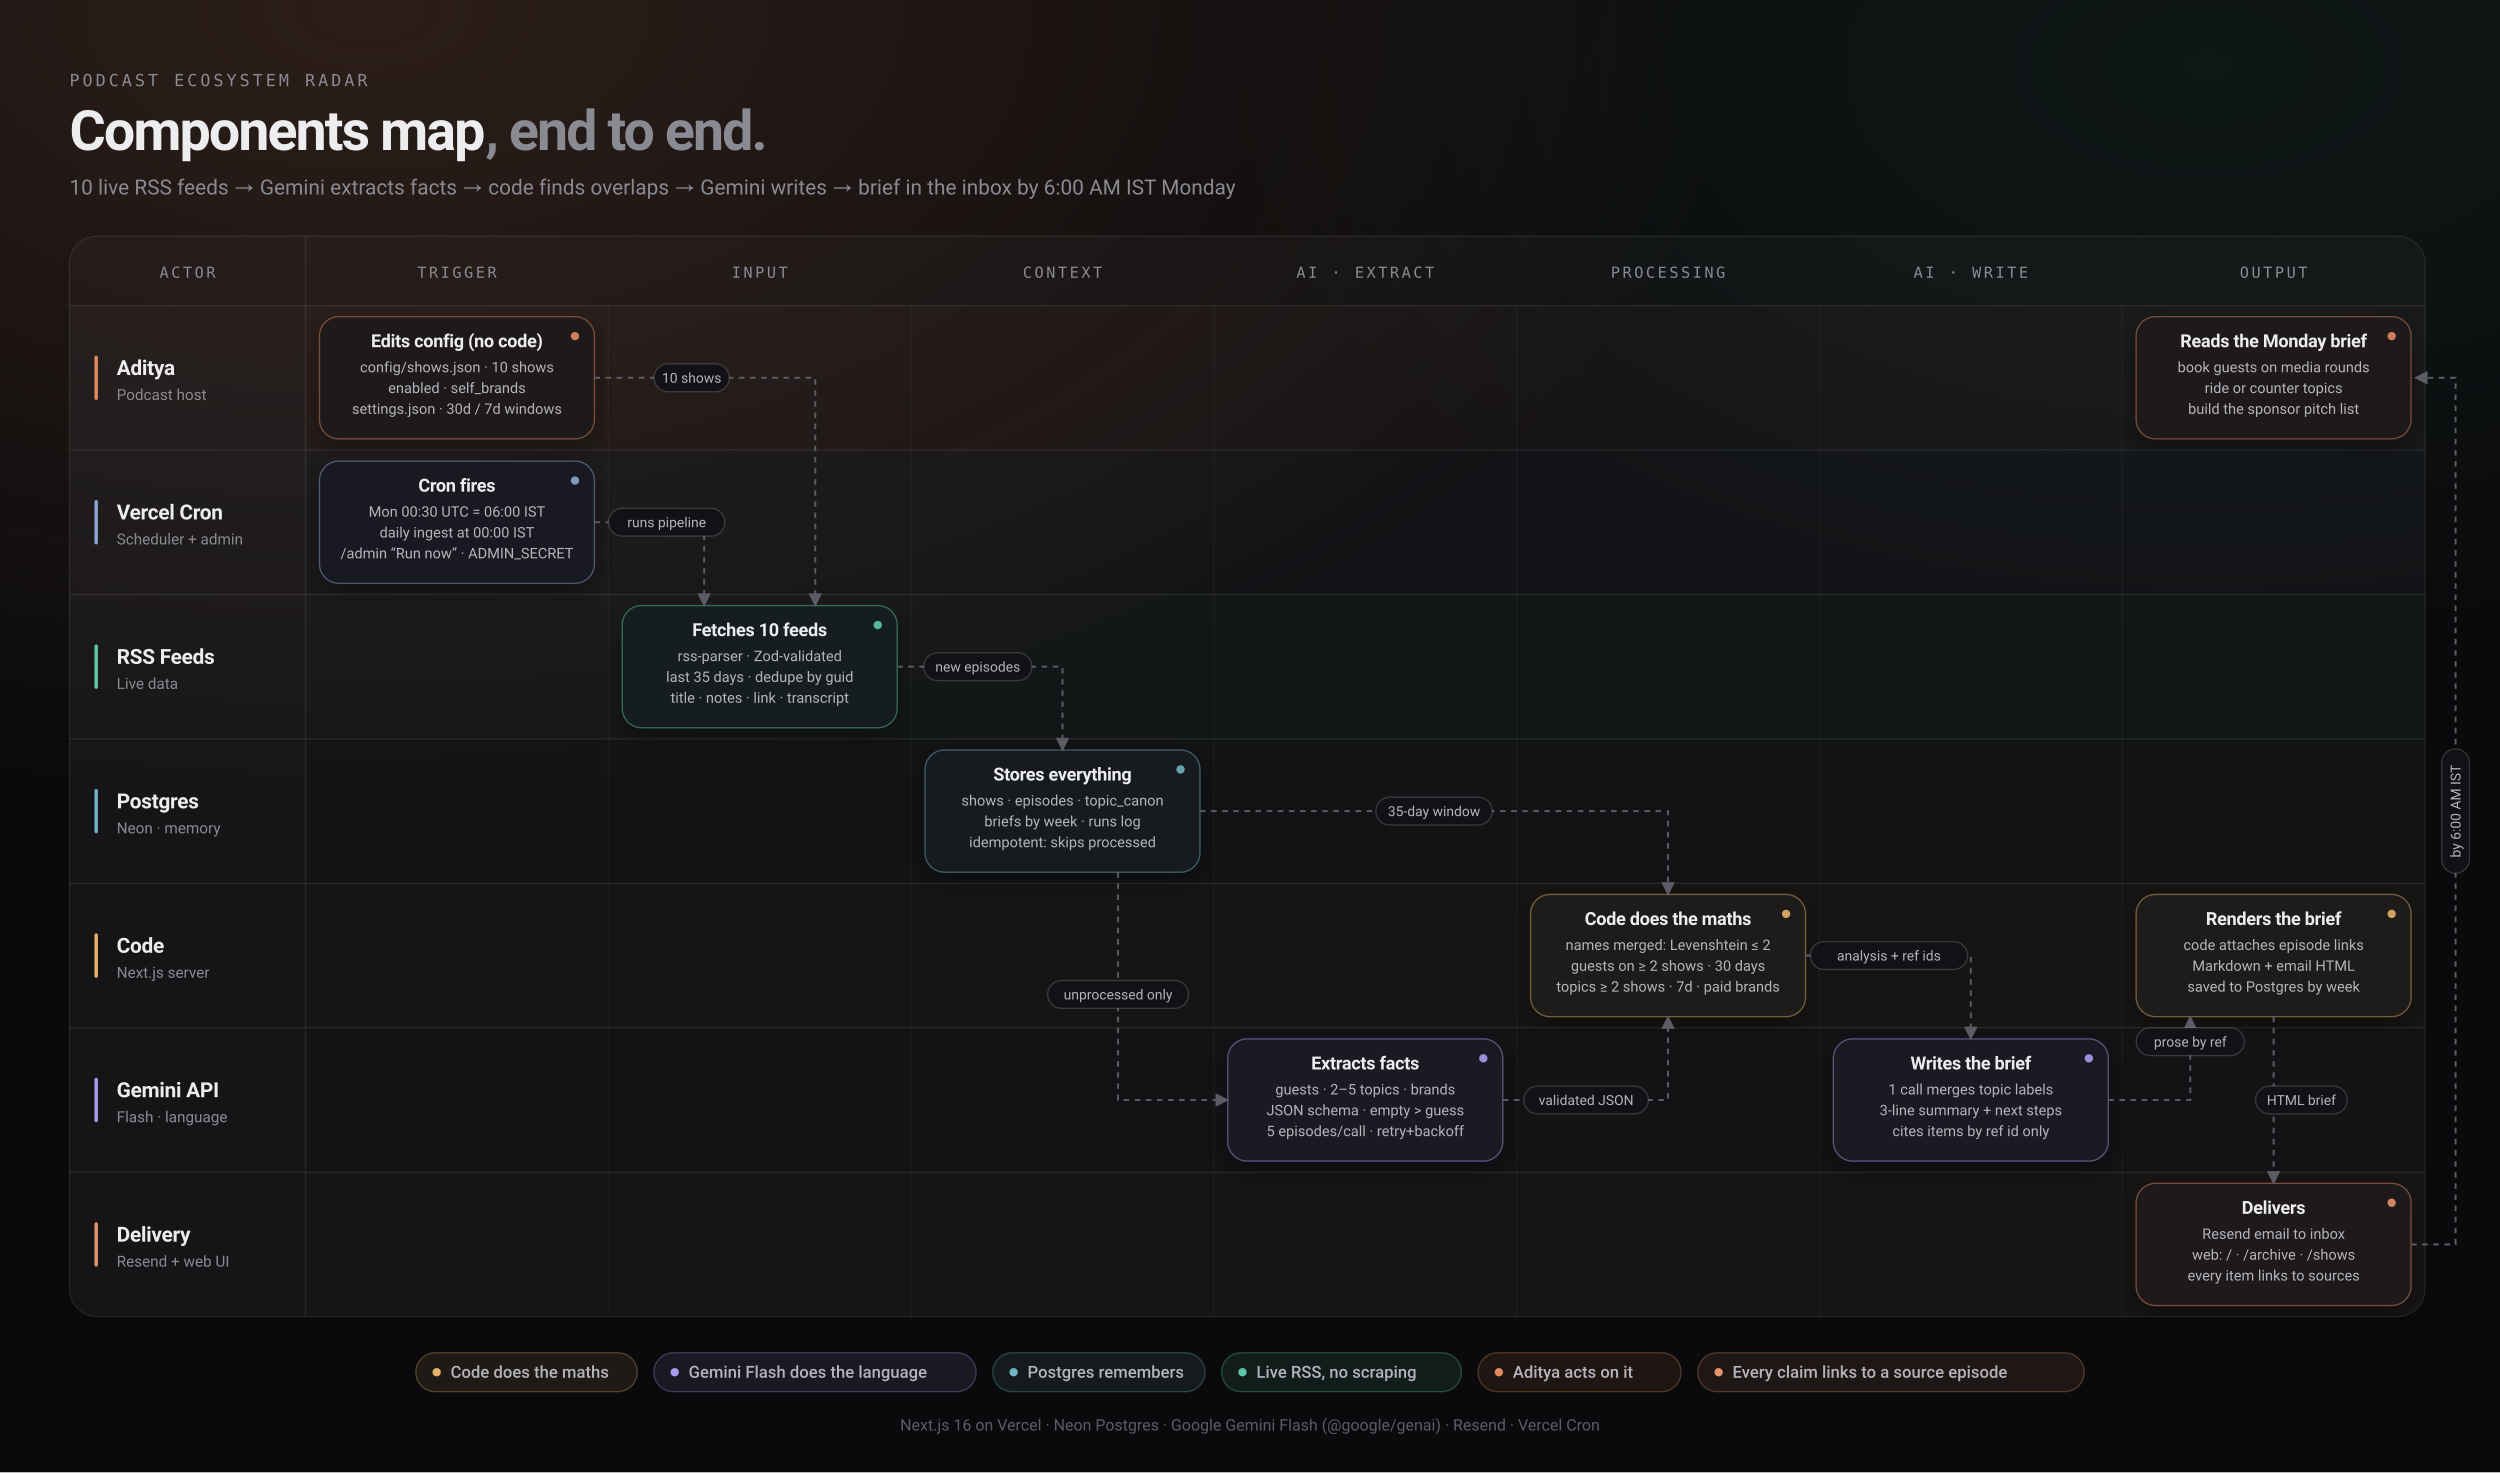
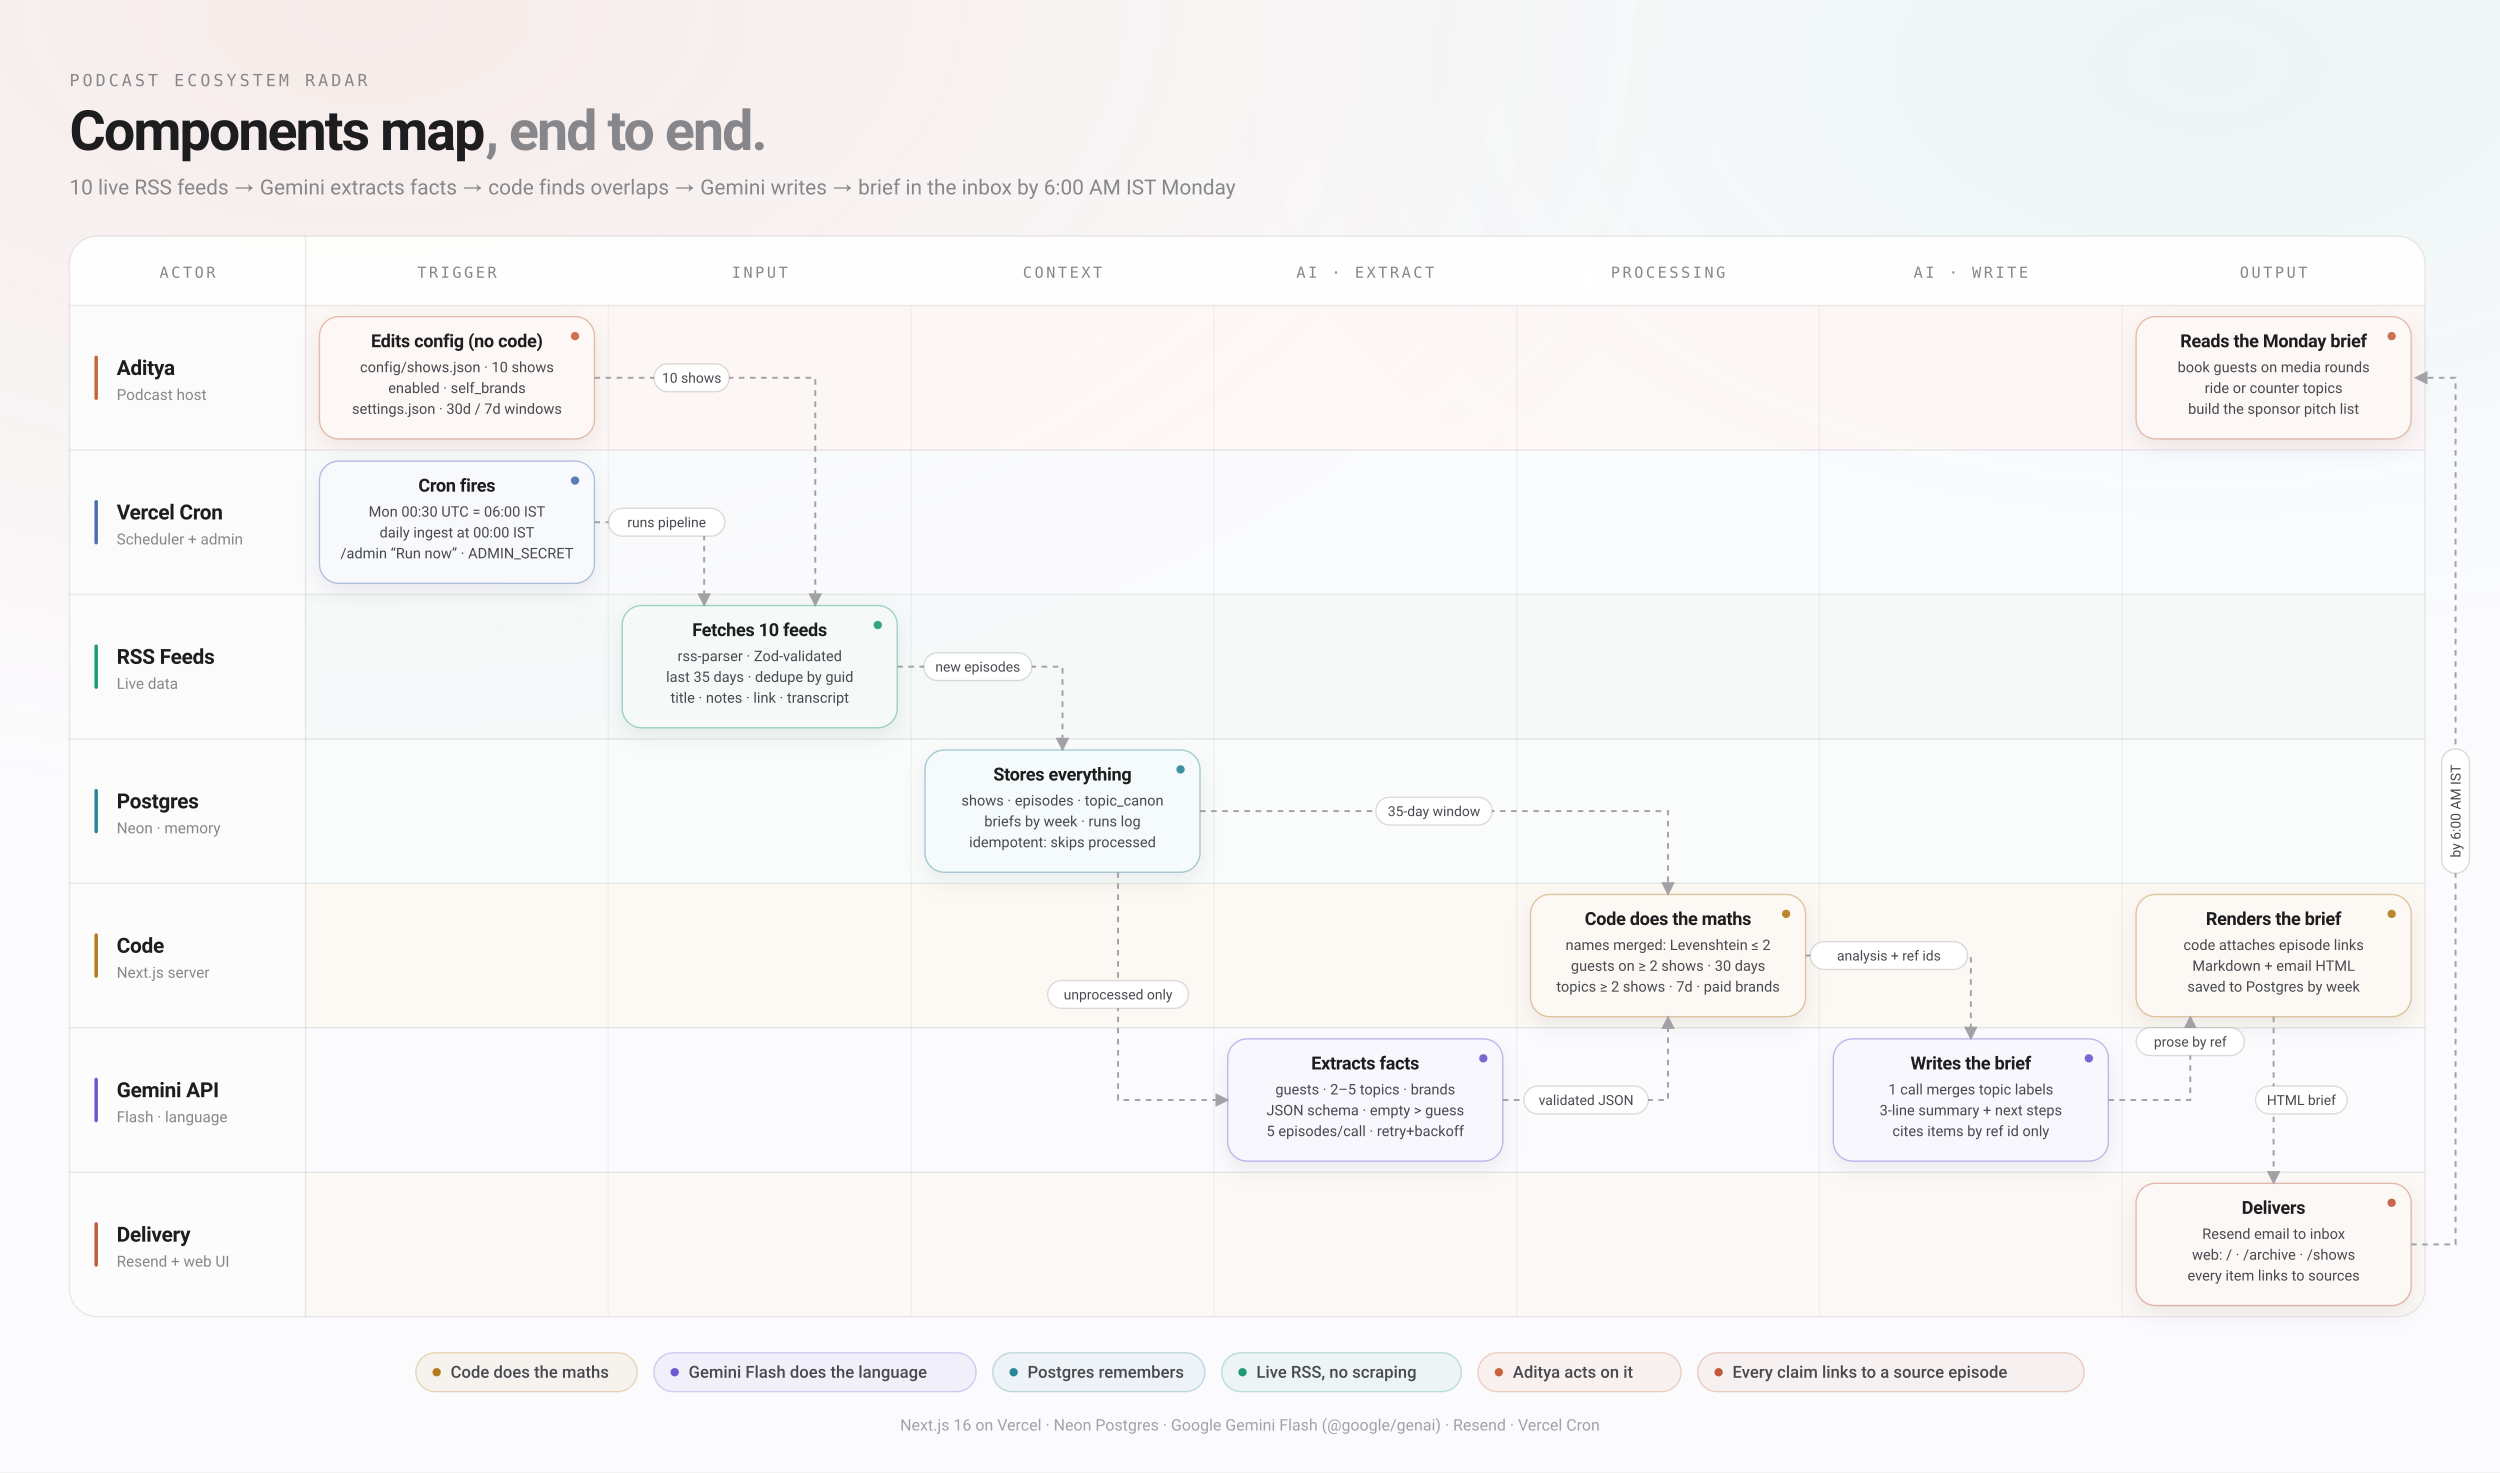
<svg xmlns="http://www.w3.org/2000/svg" width="1800" height="1060" viewBox="0 0 1800 1060" font-family="-apple-system, BlinkMacSystemFont, 'SF Pro Display', 'Segoe UI', Roboto, Helvetica, Arial, sans-serif">
  <defs>
    <marker id="ah" viewBox="0 0 10 10" refX="9" refY="5" markerWidth="7" markerHeight="7" orient="auto-start-reverse">
-       <path d="M0,0 L10,5 L0,10 z" fill="#5c5c66" />
+       <path d="M0,0 L10,5 L0,10 z" fill="#a1a1a6" />
    </marker>
    <filter id="soft" x="-20%" y="-20%" width="140%" height="160%">
      <feGaussianBlur stdDeviation="8" />
    </filter>
    <radialGradient id="glowA" cx="15%" cy="0%" r="55%">
-       <stop offset="0" stop-color="#e08a5f" stop-opacity=".16" />
-       <stop offset="1" stop-color="#e08a5f" stop-opacity="0" />
+       <stop offset="0" stop-color="#c8643a" stop-opacity="0.1" />
+       <stop offset="1" stop-color="#c8643a" stop-opacity="0" />
    </radialGradient>
    <radialGradient id="glowB" cx="88%" cy="4%" r="40%">
-       <stop offset="0" stop-color="#5cc8a8" stop-opacity=".07" />
-       <stop offset="1" stop-color="#5cc8a8" stop-opacity="0" />
+       <stop offset="0" stop-color="#1e9a78" stop-opacity="0.06" />
+       <stop offset="1" stop-color="#1e9a78" stop-opacity="0" />
    </radialGradient>
  </defs>
-   <rect width="1800" height="1060" fill="#0a0a0c" />
+   <rect width="1800" height="1060" fill="#fbfbfd" />
  <rect width="1800" height="1060" fill="url(#glowA)" />
  <rect width="1800" height="1060" fill="url(#glowB)" />
-   <text x="50" y="62" font-family="ui-monospace, 'SF Mono', Menlo, Consolas, monospace" font-size="12" letter-spacing="2.2" fill="#8a8a93">PODCAST ECOSYSTEM RADAR</text>
-   <text x="50" y="108" font-size="40" font-weight="600" letter-spacing="-1.4" fill="#ededef">Components map<tspan fill="#8a8a93">, end to end.</tspan>
+   <text x="50" y="62" font-family="ui-monospace, 'SF Mono', Menlo, Consolas, monospace" font-size="12" letter-spacing="2.2" fill="#86868b">PODCAST ECOSYSTEM RADAR</text>
+   <text x="50" y="108" font-size="40" font-weight="600" letter-spacing="-1.4" fill="#1d1d1f">Components map<tspan fill="#86868b">, end to end.</tspan>
  </text>
-   <text x="50" y="140" font-size="15" fill="#8a8a93">10 live RSS feeds → Gemini extracts facts → code finds overlaps → Gemini writes → brief in the inbox by 6:00 AM IST Monday</text>
-   <rect x="50" y="170" width="1696" height="778" rx="20" fill="#ffffff" fill-opacity=".025" stroke="rgba(255,255,255,0.08)" />
+   <text x="50" y="140" font-size="15" fill="#86868b">10 live RSS feeds → Gemini extracts facts → code finds overlaps → Gemini writes → brief in the inbox by 6:00 AM IST Monday</text>
+   <rect x="50" y="170" width="1696" height="778" rx="20" fill="#ffffff" fill-opacity="0.9" stroke="rgba(0,0,0,0.08)" />
  <clipPath id="tbl">
    <rect x="50" y="170" width="1696" height="778" rx="20" />
  </clipPath>
-   <line x1="50" y1="220" x2="1746" y2="220" stroke="rgba(255,255,255,0.08)" />
-   <text x="135.0" y="200" text-anchor="middle" font-family="ui-monospace, 'SF Mono', Menlo, Consolas, monospace" font-size="11" letter-spacing="1.8" fill="#8a8a93">ACTOR</text>
-   <text x="329.0" y="200" text-anchor="middle" font-family="ui-monospace, 'SF Mono', Menlo, Consolas, monospace" font-size="11" letter-spacing="1.8" fill="#8a8a93">TRIGGER</text>
-   <text x="547.0" y="200" text-anchor="middle" font-family="ui-monospace, 'SF Mono', Menlo, Consolas, monospace" font-size="11" letter-spacing="1.8" fill="#8a8a93">INPUT</text>
-   <text x="765.0" y="200" text-anchor="middle" font-family="ui-monospace, 'SF Mono', Menlo, Consolas, monospace" font-size="11" letter-spacing="1.8" fill="#8a8a93">CONTEXT</text>
-   <text x="983.0" y="200" text-anchor="middle" font-family="ui-monospace, 'SF Mono', Menlo, Consolas, monospace" font-size="11" letter-spacing="1.8" fill="#8a8a93">AI · EXTRACT</text>
-   <text x="1201.0" y="200" text-anchor="middle" font-family="ui-monospace, 'SF Mono', Menlo, Consolas, monospace" font-size="11" letter-spacing="1.8" fill="#8a8a93">PROCESSING</text>
-   <text x="1419.0" y="200" text-anchor="middle" font-family="ui-monospace, 'SF Mono', Menlo, Consolas, monospace" font-size="11" letter-spacing="1.8" fill="#8a8a93">AI · WRITE</text>
-   <text x="1637.0" y="200" text-anchor="middle" font-family="ui-monospace, 'SF Mono', Menlo, Consolas, monospace" font-size="11" letter-spacing="1.8" fill="#8a8a93">OUTPUT</text>
+   <line x1="50" y1="220" x2="1746" y2="220" stroke="rgba(0,0,0,0.08)" />
+   <text x="135.0" y="200" text-anchor="middle" font-family="ui-monospace, 'SF Mono', Menlo, Consolas, monospace" font-size="11" letter-spacing="1.8" fill="#86868b">ACTOR</text>
+   <text x="329.0" y="200" text-anchor="middle" font-family="ui-monospace, 'SF Mono', Menlo, Consolas, monospace" font-size="11" letter-spacing="1.8" fill="#86868b">TRIGGER</text>
+   <text x="547.0" y="200" text-anchor="middle" font-family="ui-monospace, 'SF Mono', Menlo, Consolas, monospace" font-size="11" letter-spacing="1.8" fill="#86868b">INPUT</text>
+   <text x="765.0" y="200" text-anchor="middle" font-family="ui-monospace, 'SF Mono', Menlo, Consolas, monospace" font-size="11" letter-spacing="1.8" fill="#86868b">CONTEXT</text>
+   <text x="983.0" y="200" text-anchor="middle" font-family="ui-monospace, 'SF Mono', Menlo, Consolas, monospace" font-size="11" letter-spacing="1.8" fill="#86868b">AI · EXTRACT</text>
+   <text x="1201.0" y="200" text-anchor="middle" font-family="ui-monospace, 'SF Mono', Menlo, Consolas, monospace" font-size="11" letter-spacing="1.8" fill="#86868b">PROCESSING</text>
+   <text x="1419.0" y="200" text-anchor="middle" font-family="ui-monospace, 'SF Mono', Menlo, Consolas, monospace" font-size="11" letter-spacing="1.8" fill="#86868b">AI · WRITE</text>
+   <text x="1637.0" y="200" text-anchor="middle" font-family="ui-monospace, 'SF Mono', Menlo, Consolas, monospace" font-size="11" letter-spacing="1.8" fill="#86868b">OUTPUT</text>
  <g clip-path="url(#tbl)">
-     <rect x="220" y="220" width="1526" height="104" fill="#e08a5f" fill-opacity="0.035" />
-     <rect x="50" y="220" width="170" height="104" fill="#ffffff" fill-opacity=".02" />
-     <rect x="68" y="256.0" width="2.5" height="32" rx="1.25" fill="#e08a5f" />
-     <line x1="50" y1="324" x2="1746" y2="324" stroke="rgba(255,255,255,0.08)" />
-     <text x="84" y="270.0" font-size="15" font-weight="600" letter-spacing="-0.2" fill="#ededef">Aditya</text>
-     <text x="84" y="288.0" font-size="11" fill="#8a8a93">Podcast host</text>
-     <rect x="220" y="324" width="1526" height="104" fill="#8ea4d2" fill-opacity="0.02" />
-     <rect x="50" y="324" width="170" height="104" fill="#ffffff" fill-opacity=".02" />
-     <rect x="68" y="360.0" width="2.5" height="32" rx="1.25" fill="#8ea4d2" />
-     <line x1="50" y1="428" x2="1746" y2="428" stroke="rgba(255,255,255,0.08)" />
-     <text x="84" y="374.0" font-size="15" font-weight="600" letter-spacing="-0.2" fill="#ededef">Vercel Cron</text>
-     <text x="84" y="392.0" font-size="11" fill="#8a8a93">Scheduler + admin</text>
-     <rect x="220" y="428" width="1526" height="104" fill="#5cc8a8" fill-opacity="0.035" />
-     <rect x="50" y="428" width="170" height="104" fill="#ffffff" fill-opacity=".02" />
-     <rect x="68" y="464.0" width="2.5" height="32" rx="1.25" fill="#5cc8a8" />
-     <line x1="50" y1="532" x2="1746" y2="532" stroke="rgba(255,255,255,0.08)" />
-     <text x="84" y="478.0" font-size="15" font-weight="600" letter-spacing="-0.2" fill="#ededef">RSS Feeds</text>
-     <text x="84" y="496.0" font-size="11" fill="#8a8a93">Live data</text>
-     <rect x="220" y="532" width="1526" height="104" fill="#6fb3c2" fill-opacity="0.02" />
-     <rect x="50" y="532" width="170" height="104" fill="#ffffff" fill-opacity=".02" />
-     <rect x="68" y="568.0" width="2.5" height="32" rx="1.25" fill="#6fb3c2" />
-     <line x1="50" y1="636" x2="1746" y2="636" stroke="rgba(255,255,255,0.08)" />
-     <text x="84" y="582.0" font-size="15" font-weight="600" letter-spacing="-0.2" fill="#ededef">Postgres</text>
-     <text x="84" y="600.0" font-size="11" fill="#8a8a93">Neon · memory</text>
-     <rect x="220" y="636" width="1526" height="104" fill="#e5b06a" fill-opacity="0.035" />
-     <rect x="50" y="636" width="170" height="104" fill="#ffffff" fill-opacity=".02" />
-     <rect x="68" y="672.0" width="2.5" height="32" rx="1.25" fill="#e5b06a" />
-     <line x1="50" y1="740" x2="1746" y2="740" stroke="rgba(255,255,255,0.08)" />
-     <text x="84" y="686.0" font-size="15" font-weight="600" letter-spacing="-0.2" fill="#ededef">Code</text>
-     <text x="84" y="704.0" font-size="11" fill="#8a8a93">Next.js server</text>
-     <rect x="220" y="740" width="1526" height="104" fill="#a99cf0" fill-opacity="0.02" />
-     <rect x="50" y="740" width="170" height="104" fill="#ffffff" fill-opacity=".02" />
-     <rect x="68" y="776.0" width="2.5" height="32" rx="1.25" fill="#a99cf0" />
-     <line x1="50" y1="844" x2="1746" y2="844" stroke="rgba(255,255,255,0.08)" />
-     <text x="84" y="790.0" font-size="15" font-weight="600" letter-spacing="-0.2" fill="#ededef">Gemini API</text>
-     <text x="84" y="808.0" font-size="11" fill="#8a8a93">Flash · language</text>
-     <rect x="220" y="844" width="1526" height="104" fill="#e5926a" fill-opacity="0.035" />
-     <rect x="50" y="844" width="170" height="104" fill="#ffffff" fill-opacity=".02" />
-     <rect x="68" y="880.0" width="2.5" height="32" rx="1.25" fill="#e5926a" />
-     <text x="84" y="894.0" font-size="15" font-weight="600" letter-spacing="-0.2" fill="#ededef">Delivery</text>
-     <text x="84" y="912.0" font-size="11" fill="#8a8a93">Resend + web UI</text>
-   </g>
-   <line x1="220" y1="170" x2="220" y2="948" stroke="rgba(255,255,255,0.08)" />
-   <line x1="438" y1="220" x2="438" y2="948" stroke="#ffffff" stroke-opacity=".035" />
-   <line x1="656" y1="220" x2="656" y2="948" stroke="#ffffff" stroke-opacity=".035" />
-   <line x1="874" y1="220" x2="874" y2="948" stroke="#ffffff" stroke-opacity=".035" />
-   <line x1="1092" y1="220" x2="1092" y2="948" stroke="#ffffff" stroke-opacity=".035" />
-   <line x1="1310" y1="220" x2="1310" y2="948" stroke="#ffffff" stroke-opacity=".035" />
-   <line x1="1528" y1="220" x2="1528" y2="948" stroke="#ffffff" stroke-opacity=".035" />
-   <rect x="230.0" y="234.0" width="198" height="88" rx="14" fill="#000" opacity=".35" filter="url(#soft)" />
-   <rect x="230.0" y="228.0" width="198" height="88" rx="14" fill="#121216" />
-   <rect x="230.0" y="228.0" width="198" height="88" rx="14" fill="#e08a5f" fill-opacity=".06" stroke="#e08a5f" stroke-opacity=".45" stroke-width="1" />
-   <circle cx="414.0" cy="242.0" r="3" fill="#e08a5f" fill-opacity=".9" />
-   <text x="329.0" y="250.0" text-anchor="middle" font-size="13" font-weight="600" letter-spacing="-0.2" fill="#ededef">Edits config (no code)</text>
-   <text x="329.0" y="268.0" text-anchor="middle" font-size="10.5" fill="#b4b4bc">config/shows.json · 10 shows</text>
-   <text x="329.0" y="283.0" text-anchor="middle" font-size="10.5" fill="#b4b4bc">enabled · self_brands</text>
-   <text x="329.0" y="298.0" text-anchor="middle" font-size="10.5" fill="#b4b4bc">settings.json · 30d / 7d windows</text>
-   <rect x="230.0" y="338.0" width="198" height="88" rx="14" fill="#000" opacity=".35" filter="url(#soft)" />
-   <rect x="230.0" y="332.0" width="198" height="88" rx="14" fill="#121216" />
-   <rect x="230.0" y="332.0" width="198" height="88" rx="14" fill="#8ea4d2" fill-opacity=".06" stroke="#8ea4d2" stroke-opacity=".45" stroke-width="1" />
-   <circle cx="414.0" cy="346.0" r="3" fill="#8ea4d2" fill-opacity=".9" />
-   <text x="329.0" y="354.0" text-anchor="middle" font-size="13" font-weight="600" letter-spacing="-0.2" fill="#ededef">Cron fires</text>
-   <text x="329.0" y="372.0" text-anchor="middle" font-size="10.5" fill="#b4b4bc">Mon 00:30 UTC = 06:00 IST</text>
-   <text x="329.0" y="387.0" text-anchor="middle" font-size="10.5" fill="#b4b4bc">daily ingest at 00:00 IST</text>
-   <text x="329.0" y="402.0" text-anchor="middle" font-size="10.5" fill="#b4b4bc">/admin “Run now” · ADMIN_SECRET</text>
-   <rect x="448.0" y="442.0" width="198" height="88" rx="14" fill="#000" opacity=".35" filter="url(#soft)" />
-   <rect x="448.0" y="436.0" width="198" height="88" rx="14" fill="#121216" />
-   <rect x="448.0" y="436.0" width="198" height="88" rx="14" fill="#5cc8a8" fill-opacity=".06" stroke="#5cc8a8" stroke-opacity=".45" stroke-width="1" />
-   <circle cx="632.0" cy="450.0" r="3" fill="#5cc8a8" fill-opacity=".9" />
-   <text x="547.0" y="458.0" text-anchor="middle" font-size="13" font-weight="600" letter-spacing="-0.2" fill="#ededef">Fetches 10 feeds</text>
-   <text x="547.0" y="476.0" text-anchor="middle" font-size="10.5" fill="#b4b4bc">rss-parser · Zod-validated</text>
-   <text x="547.0" y="491.0" text-anchor="middle" font-size="10.5" fill="#b4b4bc">last 35 days · dedupe by guid</text>
-   <text x="547.0" y="506.0" text-anchor="middle" font-size="10.5" fill="#b4b4bc">title · notes · link · transcript</text>
-   <rect x="666.0" y="546.0" width="198" height="88" rx="14" fill="#000" opacity=".35" filter="url(#soft)" />
-   <rect x="666.0" y="540.0" width="198" height="88" rx="14" fill="#121216" />
-   <rect x="666.0" y="540.0" width="198" height="88" rx="14" fill="#6fb3c2" fill-opacity=".06" stroke="#6fb3c2" stroke-opacity=".45" stroke-width="1" />
-   <circle cx="850.0" cy="554.0" r="3" fill="#6fb3c2" fill-opacity=".9" />
-   <text x="765.0" y="562.0" text-anchor="middle" font-size="13" font-weight="600" letter-spacing="-0.2" fill="#ededef">Stores everything</text>
-   <text x="765.0" y="580.0" text-anchor="middle" font-size="10.5" fill="#b4b4bc">shows · episodes · topic_canon</text>
-   <text x="765.0" y="595.0" text-anchor="middle" font-size="10.5" fill="#b4b4bc">briefs by week · runs log</text>
-   <text x="765.0" y="610.0" text-anchor="middle" font-size="10.5" fill="#b4b4bc">idempotent: skips processed</text>
-   <rect x="884.0" y="754.0" width="198" height="88" rx="14" fill="#000" opacity=".35" filter="url(#soft)" />
-   <rect x="884.0" y="748.0" width="198" height="88" rx="14" fill="#121216" />
-   <rect x="884.0" y="748.0" width="198" height="88" rx="14" fill="#a99cf0" fill-opacity=".06" stroke="#a99cf0" stroke-opacity=".45" stroke-width="1" />
-   <circle cx="1068.0" cy="762.0" r="3" fill="#a99cf0" fill-opacity=".9" />
-   <text x="983.0" y="770.0" text-anchor="middle" font-size="13" font-weight="600" letter-spacing="-0.2" fill="#ededef">Extracts facts</text>
-   <text x="983.0" y="788.0" text-anchor="middle" font-size="10.5" fill="#b4b4bc">guests · 2–5 topics · brands</text>
-   <text x="983.0" y="803.0" text-anchor="middle" font-size="10.5" fill="#b4b4bc">JSON schema · empty &gt; guess</text>
-   <text x="983.0" y="818.0" text-anchor="middle" font-size="10.5" fill="#b4b4bc">5 episodes/call · retry+backoff</text>
-   <rect x="1102.0" y="650.0" width="198" height="88" rx="14" fill="#000" opacity=".35" filter="url(#soft)" />
-   <rect x="1102.0" y="644.0" width="198" height="88" rx="14" fill="#121216" />
-   <rect x="1102.0" y="644.0" width="198" height="88" rx="14" fill="#e5b06a" fill-opacity=".06" stroke="#e5b06a" stroke-opacity=".45" stroke-width="1" />
-   <circle cx="1286.0" cy="658.0" r="3" fill="#e5b06a" fill-opacity=".9" />
-   <text x="1201.0" y="666.0" text-anchor="middle" font-size="13" font-weight="600" letter-spacing="-0.2" fill="#ededef">Code does the maths</text>
-   <text x="1201.0" y="684.0" text-anchor="middle" font-size="10.5" fill="#b4b4bc">names merged: Levenshtein ≤ 2</text>
-   <text x="1201.0" y="699.0" text-anchor="middle" font-size="10.5" fill="#b4b4bc">guests on ≥ 2 shows · 30 days</text>
-   <text x="1201.0" y="714.0" text-anchor="middle" font-size="10.5" fill="#b4b4bc">topics ≥ 2 shows · 7d · paid brands</text>
-   <rect x="1320.0" y="754.0" width="198" height="88" rx="14" fill="#000" opacity=".35" filter="url(#soft)" />
-   <rect x="1320.0" y="748.0" width="198" height="88" rx="14" fill="#121216" />
-   <rect x="1320.0" y="748.0" width="198" height="88" rx="14" fill="#a99cf0" fill-opacity=".06" stroke="#a99cf0" stroke-opacity=".45" stroke-width="1" />
-   <circle cx="1504.0" cy="762.0" r="3" fill="#a99cf0" fill-opacity=".9" />
-   <text x="1419.0" y="770.0" text-anchor="middle" font-size="13" font-weight="600" letter-spacing="-0.2" fill="#ededef">Writes the brief</text>
-   <text x="1419.0" y="788.0" text-anchor="middle" font-size="10.5" fill="#b4b4bc">1 call merges topic labels</text>
-   <text x="1419.0" y="803.0" text-anchor="middle" font-size="10.5" fill="#b4b4bc">3-line summary + next steps</text>
-   <text x="1419.0" y="818.0" text-anchor="middle" font-size="10.5" fill="#b4b4bc">cites items by ref id only</text>
-   <rect x="1538.0" y="650.0" width="198" height="88" rx="14" fill="#000" opacity=".35" filter="url(#soft)" />
-   <rect x="1538.0" y="644.0" width="198" height="88" rx="14" fill="#121216" />
-   <rect x="1538.0" y="644.0" width="198" height="88" rx="14" fill="#e5b06a" fill-opacity=".06" stroke="#e5b06a" stroke-opacity=".45" stroke-width="1" />
-   <circle cx="1722.0" cy="658.0" r="3" fill="#e5b06a" fill-opacity=".9" />
-   <text x="1637.0" y="666.0" text-anchor="middle" font-size="13" font-weight="600" letter-spacing="-0.2" fill="#ededef">Renders the brief</text>
-   <text x="1637.0" y="684.0" text-anchor="middle" font-size="10.5" fill="#b4b4bc">code attaches episode links</text>
-   <text x="1637.0" y="699.0" text-anchor="middle" font-size="10.5" fill="#b4b4bc">Markdown + email HTML</text>
-   <text x="1637.0" y="714.0" text-anchor="middle" font-size="10.5" fill="#b4b4bc">saved to Postgres by week</text>
-   <rect x="1538.0" y="858.0" width="198" height="88" rx="14" fill="#000" opacity=".35" filter="url(#soft)" />
-   <rect x="1538.0" y="852.0" width="198" height="88" rx="14" fill="#121216" />
-   <rect x="1538.0" y="852.0" width="198" height="88" rx="14" fill="#e5926a" fill-opacity=".06" stroke="#e5926a" stroke-opacity=".45" stroke-width="1" />
-   <circle cx="1722.0" cy="866.0" r="3" fill="#e5926a" fill-opacity=".9" />
-   <text x="1637.0" y="874.0" text-anchor="middle" font-size="13" font-weight="600" letter-spacing="-0.2" fill="#ededef">Delivers</text>
-   <text x="1637.0" y="892.0" text-anchor="middle" font-size="10.5" fill="#b4b4bc">Resend email to inbox</text>
-   <text x="1637.0" y="907.0" text-anchor="middle" font-size="10.5" fill="#b4b4bc">web: / · /archive · /shows</text>
-   <text x="1637.0" y="922.0" text-anchor="middle" font-size="10.5" fill="#b4b4bc">every item links to sources</text>
-   <rect x="1538.0" y="234.0" width="198" height="88" rx="14" fill="#000" opacity=".35" filter="url(#soft)" />
-   <rect x="1538.0" y="228.0" width="198" height="88" rx="14" fill="#121216" />
-   <rect x="1538.0" y="228.0" width="198" height="88" rx="14" fill="#e08a5f" fill-opacity=".06" stroke="#e08a5f" stroke-opacity=".45" stroke-width="1" />
-   <circle cx="1722.0" cy="242.0" r="3" fill="#e08a5f" fill-opacity=".9" />
-   <text x="1637.0" y="250.0" text-anchor="middle" font-size="13" font-weight="600" letter-spacing="-0.2" fill="#ededef">Reads the Monday brief</text>
-   <text x="1637.0" y="268.0" text-anchor="middle" font-size="10.5" fill="#b4b4bc">book guests on media rounds</text>
-   <text x="1637.0" y="283.0" text-anchor="middle" font-size="10.5" fill="#b4b4bc">ride or counter topics</text>
-   <text x="1637.0" y="298.0" text-anchor="middle" font-size="10.5" fill="#b4b4bc">build the sponsor pitch list</text>
-   <path d="M428.0,272.0 H587.0 V436.0" fill="none" stroke="#5c5c66" stroke-width="1.4" stroke-dasharray="4 4" marker-end="url(#ah)" />
-   <g>
-     <rect x="470.9" y="262.0" width="54.2" height="20" rx="10" fill="#121216" stroke="rgba(255,255,255,0.16)" />
-     <text x="498.0" y="275.6" text-anchor="middle" font-size="10" fill="#b4b4bc">10 shows</text>
-   </g>
-   <path d="M428.0,376.0 H507.0 V436.0" fill="none" stroke="#5c5c66" stroke-width="1.4" stroke-dasharray="4 4" marker-end="url(#ah)" />
-   <g>
-     <rect x="438.15" y="366.0" width="83.7" height="20" rx="10" fill="#121216" stroke="rgba(255,255,255,0.16)" />
-     <text x="480.0" y="379.6" text-anchor="middle" font-size="10" fill="#b4b4bc">runs pipeline</text>
-   </g>
-   <path d="M646.0,480.0 H765.0 V540.0" fill="none" stroke="#5c5c66" stroke-width="1.4" stroke-dasharray="4 4" marker-end="url(#ah)" />
-   <g>
-     <rect x="665.1" y="470.0" width="77.8" height="20" rx="10" fill="#121216" stroke="rgba(255,255,255,0.16)" />
-     <text x="704.0" y="483.6" text-anchor="middle" font-size="10" fill="#b4b4bc">new episodes</text>
-   </g>
-   <path d="M805.0,628.0 V792.0 H884.0" fill="none" stroke="#5c5c66" stroke-width="1.4" stroke-dasharray="4 4" marker-end="url(#ah)" />
-   <g>
-     <rect x="754.3" y="706.0" width="101.4" height="20" rx="10" fill="#121216" stroke="rgba(255,255,255,0.16)" />
-     <text x="805.0" y="719.6" text-anchor="middle" font-size="10" fill="#b4b4bc">unprocessed only</text>
-   </g>
-   <path d="M1082.0,792.0 H1201.0 V732.0" fill="none" stroke="#5c5c66" stroke-width="1.4" stroke-dasharray="4 4" marker-end="url(#ah)" />
-   <g>
-     <rect x="1097.2" y="782.0" width="89.6" height="20" rx="10" fill="#121216" stroke="rgba(255,255,255,0.16)" />
-     <text x="1142.0" y="795.6" text-anchor="middle" font-size="10" fill="#b4b4bc">validated JSON</text>
-   </g>
-   <path d="M1300.0,688.0 H1419.0 V748.0" fill="none" stroke="#5c5c66" stroke-width="1.4" stroke-dasharray="4 4" marker-end="url(#ah)" />
-   <g>
-     <rect x="1303.4" y="678.0" width="113.2" height="20" rx="10" fill="#121216" stroke="rgba(255,255,255,0.16)" />
-     <text x="1360.0" y="691.6" text-anchor="middle" font-size="10" fill="#b4b4bc">analysis + ref ids</text>
-   </g>
-   <path d="M1518.0,792.0 H1577.0 V732.0" fill="none" stroke="#5c5c66" stroke-width="1.4" stroke-dasharray="4 4" marker-end="url(#ah)" />
-   <g>
-     <rect x="1538.1" y="740.0" width="77.8" height="20" rx="10" fill="#121216" stroke="rgba(255,255,255,0.16)" />
-     <text x="1577.0" y="753.6" text-anchor="middle" font-size="10" fill="#b4b4bc">prose by ref</text>
-   </g>
-   <path d="M1637.0,732.0 V852.0" fill="none" stroke="#5c5c66" stroke-width="1.4" stroke-dasharray="4 4" marker-end="url(#ah)" />
-   <g>
-     <rect x="1624.0" y="782.0" width="66.0" height="20" rx="10" fill="#121216" stroke="rgba(255,255,255,0.16)" />
-     <text x="1657.0" y="795.6" text-anchor="middle" font-size="10" fill="#b4b4bc">HTML brief</text>
-   </g>
-   <path d="M1736.0,896.0 H1768 V272.0 H1739.0" fill="none" stroke="#5c5c66" stroke-width="1.4" stroke-dasharray="4 4" marker-end="url(#ah)" />
+     <rect x="220" y="220" width="1526" height="104" fill="#c8643a" fill-opacity="0.045" />
+     <rect x="50" y="220" width="170" height="104" fill="#000000" fill-opacity="0.015" />
+     <rect x="68" y="256.0" width="2.5" height="32" rx="1.25" fill="#c8643a" />
+     <line x1="50" y1="324" x2="1746" y2="324" stroke="rgba(0,0,0,0.08)" />
+     <text x="84" y="270.0" font-size="15" font-weight="600" letter-spacing="-0.2" fill="#1d1d1f">Aditya</text>
+     <text x="84" y="288.0" font-size="11" fill="#86868b">Podcast host</text>
+     <rect x="220" y="324" width="1526" height="104" fill="#4a6fb5" fill-opacity="0.025" />
+     <rect x="50" y="324" width="170" height="104" fill="#000000" fill-opacity="0.015" />
+     <rect x="68" y="360.0" width="2.5" height="32" rx="1.25" fill="#4a6fb5" />
+     <line x1="50" y1="428" x2="1746" y2="428" stroke="rgba(0,0,0,0.08)" />
+     <text x="84" y="374.0" font-size="15" font-weight="600" letter-spacing="-0.2" fill="#1d1d1f">Vercel Cron</text>
+     <text x="84" y="392.0" font-size="11" fill="#86868b">Scheduler + admin</text>
+     <rect x="220" y="428" width="1526" height="104" fill="#1e9a78" fill-opacity="0.045" />
+     <rect x="50" y="428" width="170" height="104" fill="#000000" fill-opacity="0.015" />
+     <rect x="68" y="464.0" width="2.5" height="32" rx="1.25" fill="#1e9a78" />
+     <line x1="50" y1="532" x2="1746" y2="532" stroke="rgba(0,0,0,0.08)" />
+     <text x="84" y="478.0" font-size="15" font-weight="600" letter-spacing="-0.2" fill="#1d1d1f">RSS Feeds</text>
+     <text x="84" y="496.0" font-size="11" fill="#86868b">Live data</text>
+     <rect x="220" y="532" width="1526" height="104" fill="#2b8597" fill-opacity="0.025" />
+     <rect x="50" y="532" width="170" height="104" fill="#000000" fill-opacity="0.015" />
+     <rect x="68" y="568.0" width="2.5" height="32" rx="1.25" fill="#2b8597" />
+     <line x1="50" y1="636" x2="1746" y2="636" stroke="rgba(0,0,0,0.08)" />
+     <text x="84" y="582.0" font-size="15" font-weight="600" letter-spacing="-0.2" fill="#1d1d1f">Postgres</text>
+     <text x="84" y="600.0" font-size="11" fill="#86868b">Neon · memory</text>
+     <rect x="220" y="636" width="1526" height="104" fill="#b67a1c" fill-opacity="0.045" />
+     <rect x="50" y="636" width="170" height="104" fill="#000000" fill-opacity="0.015" />
+     <rect x="68" y="672.0" width="2.5" height="32" rx="1.25" fill="#b67a1c" />
+     <line x1="50" y1="740" x2="1746" y2="740" stroke="rgba(0,0,0,0.08)" />
+     <text x="84" y="686.0" font-size="15" font-weight="600" letter-spacing="-0.2" fill="#1d1d1f">Code</text>
+     <text x="84" y="704.0" font-size="11" fill="#86868b">Next.js server</text>
+     <rect x="220" y="740" width="1526" height="104" fill="#6b57d1" fill-opacity="0.025" />
+     <rect x="50" y="740" width="170" height="104" fill="#000000" fill-opacity="0.015" />
+     <rect x="68" y="776.0" width="2.5" height="32" rx="1.25" fill="#6b57d1" />
+     <line x1="50" y1="844" x2="1746" y2="844" stroke="rgba(0,0,0,0.08)" />
+     <text x="84" y="790.0" font-size="15" font-weight="600" letter-spacing="-0.2" fill="#1d1d1f">Gemini API</text>
+     <text x="84" y="808.0" font-size="11" fill="#86868b">Flash · language</text>
+     <rect x="220" y="844" width="1526" height="104" fill="#c25a3c" fill-opacity="0.045" />
+     <rect x="50" y="844" width="170" height="104" fill="#000000" fill-opacity="0.015" />
+     <rect x="68" y="880.0" width="2.5" height="32" rx="1.25" fill="#c25a3c" />
+     <text x="84" y="894.0" font-size="15" font-weight="600" letter-spacing="-0.2" fill="#1d1d1f">Delivery</text>
+     <text x="84" y="912.0" font-size="11" fill="#86868b">Resend + web UI</text>
+   </g>
+   <line x1="220" y1="170" x2="220" y2="948" stroke="rgba(0,0,0,0.08)" />
+   <line x1="438" y1="220" x2="438" y2="948" stroke="#000000" stroke-opacity="0.04" />
+   <line x1="656" y1="220" x2="656" y2="948" stroke="#000000" stroke-opacity="0.04" />
+   <line x1="874" y1="220" x2="874" y2="948" stroke="#000000" stroke-opacity="0.04" />
+   <line x1="1092" y1="220" x2="1092" y2="948" stroke="#000000" stroke-opacity="0.04" />
+   <line x1="1310" y1="220" x2="1310" y2="948" stroke="#000000" stroke-opacity="0.04" />
+   <line x1="1528" y1="220" x2="1528" y2="948" stroke="#000000" stroke-opacity="0.04" />
+   <rect x="230.0" y="234.0" width="198" height="88" rx="14" fill="#000" opacity="0.07" filter="url(#soft)" />
+   <rect x="230.0" y="228.0" width="198" height="88" rx="14" fill="#ffffff" />
+   <rect x="230.0" y="228.0" width="198" height="88" rx="14" fill="#c8643a" fill-opacity="0.045" stroke="#c8643a" stroke-opacity="0.4" stroke-width="1" />
+   <circle cx="414.0" cy="242.0" r="3" fill="#c8643a" fill-opacity=".9" />
+   <text x="329.0" y="250.0" text-anchor="middle" font-size="13" font-weight="600" letter-spacing="-0.2" fill="#1d1d1f">Edits config (no code)</text>
+   <text x="329.0" y="268.0" text-anchor="middle" font-size="10.5" fill="#48484f">config/shows.json · 10 shows</text>
+   <text x="329.0" y="283.0" text-anchor="middle" font-size="10.5" fill="#48484f">enabled · self_brands</text>
+   <text x="329.0" y="298.0" text-anchor="middle" font-size="10.5" fill="#48484f">settings.json · 30d / 7d windows</text>
+   <rect x="230.0" y="338.0" width="198" height="88" rx="14" fill="#000" opacity="0.07" filter="url(#soft)" />
+   <rect x="230.0" y="332.0" width="198" height="88" rx="14" fill="#ffffff" />
+   <rect x="230.0" y="332.0" width="198" height="88" rx="14" fill="#4a6fb5" fill-opacity="0.045" stroke="#4a6fb5" stroke-opacity="0.4" stroke-width="1" />
+   <circle cx="414.0" cy="346.0" r="3" fill="#4a6fb5" fill-opacity=".9" />
+   <text x="329.0" y="354.0" text-anchor="middle" font-size="13" font-weight="600" letter-spacing="-0.2" fill="#1d1d1f">Cron fires</text>
+   <text x="329.0" y="372.0" text-anchor="middle" font-size="10.5" fill="#48484f">Mon 00:30 UTC = 06:00 IST</text>
+   <text x="329.0" y="387.0" text-anchor="middle" font-size="10.5" fill="#48484f">daily ingest at 00:00 IST</text>
+   <text x="329.0" y="402.0" text-anchor="middle" font-size="10.5" fill="#48484f">/admin “Run now” · ADMIN_SECRET</text>
+   <rect x="448.0" y="442.0" width="198" height="88" rx="14" fill="#000" opacity="0.07" filter="url(#soft)" />
+   <rect x="448.0" y="436.0" width="198" height="88" rx="14" fill="#ffffff" />
+   <rect x="448.0" y="436.0" width="198" height="88" rx="14" fill="#1e9a78" fill-opacity="0.045" stroke="#1e9a78" stroke-opacity="0.4" stroke-width="1" />
+   <circle cx="632.0" cy="450.0" r="3" fill="#1e9a78" fill-opacity=".9" />
+   <text x="547.0" y="458.0" text-anchor="middle" font-size="13" font-weight="600" letter-spacing="-0.2" fill="#1d1d1f">Fetches 10 feeds</text>
+   <text x="547.0" y="476.0" text-anchor="middle" font-size="10.5" fill="#48484f">rss-parser · Zod-validated</text>
+   <text x="547.0" y="491.0" text-anchor="middle" font-size="10.5" fill="#48484f">last 35 days · dedupe by guid</text>
+   <text x="547.0" y="506.0" text-anchor="middle" font-size="10.5" fill="#48484f">title · notes · link · transcript</text>
+   <rect x="666.0" y="546.0" width="198" height="88" rx="14" fill="#000" opacity="0.07" filter="url(#soft)" />
+   <rect x="666.0" y="540.0" width="198" height="88" rx="14" fill="#ffffff" />
+   <rect x="666.0" y="540.0" width="198" height="88" rx="14" fill="#2b8597" fill-opacity="0.045" stroke="#2b8597" stroke-opacity="0.4" stroke-width="1" />
+   <circle cx="850.0" cy="554.0" r="3" fill="#2b8597" fill-opacity=".9" />
+   <text x="765.0" y="562.0" text-anchor="middle" font-size="13" font-weight="600" letter-spacing="-0.2" fill="#1d1d1f">Stores everything</text>
+   <text x="765.0" y="580.0" text-anchor="middle" font-size="10.5" fill="#48484f">shows · episodes · topic_canon</text>
+   <text x="765.0" y="595.0" text-anchor="middle" font-size="10.5" fill="#48484f">briefs by week · runs log</text>
+   <text x="765.0" y="610.0" text-anchor="middle" font-size="10.5" fill="#48484f">idempotent: skips processed</text>
+   <rect x="884.0" y="754.0" width="198" height="88" rx="14" fill="#000" opacity="0.07" filter="url(#soft)" />
+   <rect x="884.0" y="748.0" width="198" height="88" rx="14" fill="#ffffff" />
+   <rect x="884.0" y="748.0" width="198" height="88" rx="14" fill="#6b57d1" fill-opacity="0.045" stroke="#6b57d1" stroke-opacity="0.4" stroke-width="1" />
+   <circle cx="1068.0" cy="762.0" r="3" fill="#6b57d1" fill-opacity=".9" />
+   <text x="983.0" y="770.0" text-anchor="middle" font-size="13" font-weight="600" letter-spacing="-0.2" fill="#1d1d1f">Extracts facts</text>
+   <text x="983.0" y="788.0" text-anchor="middle" font-size="10.5" fill="#48484f">guests · 2–5 topics · brands</text>
+   <text x="983.0" y="803.0" text-anchor="middle" font-size="10.5" fill="#48484f">JSON schema · empty &gt; guess</text>
+   <text x="983.0" y="818.0" text-anchor="middle" font-size="10.5" fill="#48484f">5 episodes/call · retry+backoff</text>
+   <rect x="1102.0" y="650.0" width="198" height="88" rx="14" fill="#000" opacity="0.07" filter="url(#soft)" />
+   <rect x="1102.0" y="644.0" width="198" height="88" rx="14" fill="#ffffff" />
+   <rect x="1102.0" y="644.0" width="198" height="88" rx="14" fill="#b67a1c" fill-opacity="0.045" stroke="#b67a1c" stroke-opacity="0.4" stroke-width="1" />
+   <circle cx="1286.0" cy="658.0" r="3" fill="#b67a1c" fill-opacity=".9" />
+   <text x="1201.0" y="666.0" text-anchor="middle" font-size="13" font-weight="600" letter-spacing="-0.2" fill="#1d1d1f">Code does the maths</text>
+   <text x="1201.0" y="684.0" text-anchor="middle" font-size="10.5" fill="#48484f">names merged: Levenshtein ≤ 2</text>
+   <text x="1201.0" y="699.0" text-anchor="middle" font-size="10.5" fill="#48484f">guests on ≥ 2 shows · 30 days</text>
+   <text x="1201.0" y="714.0" text-anchor="middle" font-size="10.5" fill="#48484f">topics ≥ 2 shows · 7d · paid brands</text>
+   <rect x="1320.0" y="754.0" width="198" height="88" rx="14" fill="#000" opacity="0.07" filter="url(#soft)" />
+   <rect x="1320.0" y="748.0" width="198" height="88" rx="14" fill="#ffffff" />
+   <rect x="1320.0" y="748.0" width="198" height="88" rx="14" fill="#6b57d1" fill-opacity="0.045" stroke="#6b57d1" stroke-opacity="0.4" stroke-width="1" />
+   <circle cx="1504.0" cy="762.0" r="3" fill="#6b57d1" fill-opacity=".9" />
+   <text x="1419.0" y="770.0" text-anchor="middle" font-size="13" font-weight="600" letter-spacing="-0.2" fill="#1d1d1f">Writes the brief</text>
+   <text x="1419.0" y="788.0" text-anchor="middle" font-size="10.5" fill="#48484f">1 call merges topic labels</text>
+   <text x="1419.0" y="803.0" text-anchor="middle" font-size="10.5" fill="#48484f">3-line summary + next steps</text>
+   <text x="1419.0" y="818.0" text-anchor="middle" font-size="10.5" fill="#48484f">cites items by ref id only</text>
+   <rect x="1538.0" y="650.0" width="198" height="88" rx="14" fill="#000" opacity="0.07" filter="url(#soft)" />
+   <rect x="1538.0" y="644.0" width="198" height="88" rx="14" fill="#ffffff" />
+   <rect x="1538.0" y="644.0" width="198" height="88" rx="14" fill="#b67a1c" fill-opacity="0.045" stroke="#b67a1c" stroke-opacity="0.4" stroke-width="1" />
+   <circle cx="1722.0" cy="658.0" r="3" fill="#b67a1c" fill-opacity=".9" />
+   <text x="1637.0" y="666.0" text-anchor="middle" font-size="13" font-weight="600" letter-spacing="-0.2" fill="#1d1d1f">Renders the brief</text>
+   <text x="1637.0" y="684.0" text-anchor="middle" font-size="10.5" fill="#48484f">code attaches episode links</text>
+   <text x="1637.0" y="699.0" text-anchor="middle" font-size="10.5" fill="#48484f">Markdown + email HTML</text>
+   <text x="1637.0" y="714.0" text-anchor="middle" font-size="10.5" fill="#48484f">saved to Postgres by week</text>
+   <rect x="1538.0" y="858.0" width="198" height="88" rx="14" fill="#000" opacity="0.07" filter="url(#soft)" />
+   <rect x="1538.0" y="852.0" width="198" height="88" rx="14" fill="#ffffff" />
+   <rect x="1538.0" y="852.0" width="198" height="88" rx="14" fill="#c25a3c" fill-opacity="0.045" stroke="#c25a3c" stroke-opacity="0.4" stroke-width="1" />
+   <circle cx="1722.0" cy="866.0" r="3" fill="#c25a3c" fill-opacity=".9" />
+   <text x="1637.0" y="874.0" text-anchor="middle" font-size="13" font-weight="600" letter-spacing="-0.2" fill="#1d1d1f">Delivers</text>
+   <text x="1637.0" y="892.0" text-anchor="middle" font-size="10.5" fill="#48484f">Resend email to inbox</text>
+   <text x="1637.0" y="907.0" text-anchor="middle" font-size="10.5" fill="#48484f">web: / · /archive · /shows</text>
+   <text x="1637.0" y="922.0" text-anchor="middle" font-size="10.5" fill="#48484f">every item links to sources</text>
+   <rect x="1538.0" y="234.0" width="198" height="88" rx="14" fill="#000" opacity="0.07" filter="url(#soft)" />
+   <rect x="1538.0" y="228.0" width="198" height="88" rx="14" fill="#ffffff" />
+   <rect x="1538.0" y="228.0" width="198" height="88" rx="14" fill="#c8643a" fill-opacity="0.045" stroke="#c8643a" stroke-opacity="0.4" stroke-width="1" />
+   <circle cx="1722.0" cy="242.0" r="3" fill="#c8643a" fill-opacity=".9" />
+   <text x="1637.0" y="250.0" text-anchor="middle" font-size="13" font-weight="600" letter-spacing="-0.2" fill="#1d1d1f">Reads the Monday brief</text>
+   <text x="1637.0" y="268.0" text-anchor="middle" font-size="10.5" fill="#48484f">book guests on media rounds</text>
+   <text x="1637.0" y="283.0" text-anchor="middle" font-size="10.5" fill="#48484f">ride or counter topics</text>
+   <text x="1637.0" y="298.0" text-anchor="middle" font-size="10.5" fill="#48484f">build the sponsor pitch list</text>
+   <path d="M428.0,272.0 H587.0 V436.0" fill="none" stroke="#a1a1a6" stroke-width="1.4" stroke-dasharray="4 4" marker-end="url(#ah)" />
+   <g>
+     <rect x="470.9" y="262.0" width="54.2" height="20" rx="10" fill="#ffffff" stroke="rgba(0,0,0,0.14)" />
+     <text x="498.0" y="275.6" text-anchor="middle" font-size="10" fill="#48484f">10 shows</text>
+   </g>
+   <path d="M428.0,376.0 H507.0 V436.0" fill="none" stroke="#a1a1a6" stroke-width="1.4" stroke-dasharray="4 4" marker-end="url(#ah)" />
+   <g>
+     <rect x="438.15" y="366.0" width="83.7" height="20" rx="10" fill="#ffffff" stroke="rgba(0,0,0,0.14)" />
+     <text x="480.0" y="379.6" text-anchor="middle" font-size="10" fill="#48484f">runs pipeline</text>
+   </g>
+   <path d="M646.0,480.0 H765.0 V540.0" fill="none" stroke="#a1a1a6" stroke-width="1.4" stroke-dasharray="4 4" marker-end="url(#ah)" />
+   <g>
+     <rect x="665.1" y="470.0" width="77.8" height="20" rx="10" fill="#ffffff" stroke="rgba(0,0,0,0.14)" />
+     <text x="704.0" y="483.6" text-anchor="middle" font-size="10" fill="#48484f">new episodes</text>
+   </g>
+   <path d="M805.0,628.0 V792.0 H884.0" fill="none" stroke="#a1a1a6" stroke-width="1.4" stroke-dasharray="4 4" marker-end="url(#ah)" />
+   <g>
+     <rect x="754.3" y="706.0" width="101.4" height="20" rx="10" fill="#ffffff" stroke="rgba(0,0,0,0.14)" />
+     <text x="805.0" y="719.6" text-anchor="middle" font-size="10" fill="#48484f">unprocessed only</text>
+   </g>
+   <path d="M1082.0,792.0 H1201.0 V732.0" fill="none" stroke="#a1a1a6" stroke-width="1.4" stroke-dasharray="4 4" marker-end="url(#ah)" />
+   <g>
+     <rect x="1097.2" y="782.0" width="89.6" height="20" rx="10" fill="#ffffff" stroke="rgba(0,0,0,0.14)" />
+     <text x="1142.0" y="795.6" text-anchor="middle" font-size="10" fill="#48484f">validated JSON</text>
+   </g>
+   <path d="M1300.0,688.0 H1419.0 V748.0" fill="none" stroke="#a1a1a6" stroke-width="1.4" stroke-dasharray="4 4" marker-end="url(#ah)" />
+   <g>
+     <rect x="1303.4" y="678.0" width="113.2" height="20" rx="10" fill="#ffffff" stroke="rgba(0,0,0,0.14)" />
+     <text x="1360.0" y="691.6" text-anchor="middle" font-size="10" fill="#48484f">analysis + ref ids</text>
+   </g>
+   <path d="M1518.0,792.0 H1577.0 V732.0" fill="none" stroke="#a1a1a6" stroke-width="1.4" stroke-dasharray="4 4" marker-end="url(#ah)" />
+   <g>
+     <rect x="1538.1" y="740.0" width="77.8" height="20" rx="10" fill="#ffffff" stroke="rgba(0,0,0,0.14)" />
+     <text x="1577.0" y="753.6" text-anchor="middle" font-size="10" fill="#48484f">prose by ref</text>
+   </g>
+   <path d="M1637.0,732.0 V852.0" fill="none" stroke="#a1a1a6" stroke-width="1.4" stroke-dasharray="4 4" marker-end="url(#ah)" />
+   <g>
+     <rect x="1624.0" y="782.0" width="66.0" height="20" rx="10" fill="#ffffff" stroke="rgba(0,0,0,0.14)" />
+     <text x="1657.0" y="795.6" text-anchor="middle" font-size="10" fill="#48484f">HTML brief</text>
+   </g>
+   <path d="M1736.0,896.0 H1768 V272.0 H1739.0" fill="none" stroke="#a1a1a6" stroke-width="1.4" stroke-dasharray="4 4" marker-end="url(#ah)" />
  <g transform="rotate(-90 1768 584.0)">
-     <rect x="1723.2" y="574.0" width="89.6" height="20" rx="10" fill="#121216" stroke="rgba(255,255,255,0.16)" />
-     <text x="1768" y="587.6" text-anchor="middle" font-size="10" fill="#b4b4bc">by 6:00 AM IST</text>
-   </g>
-   <path d="M864.0,584.0 H1201.0 V644.0" fill="none" stroke="#5c5c66" stroke-width="1.4" stroke-dasharray="4 4" marker-end="url(#ah)" />
-   <g>
-     <rect x="990.65" y="574.0" width="83.7" height="20" rx="10" fill="#121216" stroke="rgba(255,255,255,0.16)" />
-     <text x="1032.5" y="587.6" text-anchor="middle" font-size="10" fill="#b4b4bc">35-day window</text>
-   </g>
-   <rect x="299.4" y="974" width="159.4" height="28" rx="14" fill="#e5b06a" fill-opacity=".1" stroke="#e5b06a" stroke-opacity=".3" />
-   <circle cx="314.4" cy="988" r="3" fill="#e5b06a" />
-   <text x="324.4" y="992" font-size="12" font-weight="500" fill="#b4b4bc">Code does the maths</text>
-   <rect x="470.8" y="974" width="232.0" height="28" rx="14" fill="#a99cf0" fill-opacity=".1" stroke="#a99cf0" stroke-opacity=".3" />
-   <circle cx="485.8" cy="988" r="3" fill="#a99cf0" />
-   <text x="495.8" y="992" font-size="12" font-weight="500" fill="#b4b4bc">Gemini Flash does the language</text>
-   <rect x="714.8" y="974" width="152.8" height="28" rx="14" fill="#6fb3c2" fill-opacity=".1" stroke="#6fb3c2" stroke-opacity=".3" />
-   <circle cx="729.8" cy="988" r="3" fill="#6fb3c2" />
-   <text x="739.8" y="992" font-size="12" font-weight="500" fill="#b4b4bc">Postgres remembers</text>
-   <rect x="879.6" y="974" width="172.6" height="28" rx="14" fill="#5cc8a8" fill-opacity=".1" stroke="#5cc8a8" stroke-opacity=".3" />
-   <circle cx="894.6" cy="988" r="3" fill="#5cc8a8" />
-   <text x="904.6" y="992" font-size="12" font-weight="500" fill="#b4b4bc">Live RSS, no scraping</text>
-   <rect x="1064.2" y="974" width="146.2" height="28" rx="14" fill="#e08a5f" fill-opacity=".1" stroke="#e08a5f" stroke-opacity=".3" />
-   <circle cx="1079.2" cy="988" r="3" fill="#e08a5f" />
-   <text x="1089.2" y="992" font-size="12" font-weight="500" fill="#b4b4bc">Aditya acts on it</text>
-   <rect x="1222.4" y="974" width="278.2" height="28" rx="14" fill="#e5926a" fill-opacity=".1" stroke="#e5926a" stroke-opacity=".3" />
-   <circle cx="1237.4" cy="988" r="3" fill="#e5926a" />
-   <text x="1247.4" y="992" font-size="12" font-weight="500" fill="#b4b4bc">Every claim links to a source episode</text>
-   <text x="900.0" y="1030" text-anchor="middle" font-size="11.5" fill="#5c5c66">Next.js 16 on Vercel · Neon Postgres · Google Gemini Flash (@google/genai) · Resend · Vercel Cron</text>
+     <rect x="1723.2" y="574.0" width="89.6" height="20" rx="10" fill="#ffffff" stroke="rgba(0,0,0,0.14)" />
+     <text x="1768" y="587.6" text-anchor="middle" font-size="10" fill="#48484f">by 6:00 AM IST</text>
+   </g>
+   <path d="M864.0,584.0 H1201.0 V644.0" fill="none" stroke="#a1a1a6" stroke-width="1.4" stroke-dasharray="4 4" marker-end="url(#ah)" />
+   <g>
+     <rect x="990.65" y="574.0" width="83.7" height="20" rx="10" fill="#ffffff" stroke="rgba(0,0,0,0.14)" />
+     <text x="1032.5" y="587.6" text-anchor="middle" font-size="10" fill="#48484f">35-day window</text>
+   </g>
+   <rect x="299.4" y="974" width="159.4" height="28" rx="14" fill="#b67a1c" fill-opacity="0.07" stroke="#b67a1c" stroke-opacity="0.28" />
+   <circle cx="314.4" cy="988" r="3" fill="#b67a1c" />
+   <text x="324.4" y="992" font-size="12" font-weight="500" fill="#48484f">Code does the maths</text>
+   <rect x="470.8" y="974" width="232.0" height="28" rx="14" fill="#6b57d1" fill-opacity="0.07" stroke="#6b57d1" stroke-opacity="0.28" />
+   <circle cx="485.8" cy="988" r="3" fill="#6b57d1" />
+   <text x="495.8" y="992" font-size="12" font-weight="500" fill="#48484f">Gemini Flash does the language</text>
+   <rect x="714.8" y="974" width="152.8" height="28" rx="14" fill="#2b8597" fill-opacity="0.07" stroke="#2b8597" stroke-opacity="0.28" />
+   <circle cx="729.8" cy="988" r="3" fill="#2b8597" />
+   <text x="739.8" y="992" font-size="12" font-weight="500" fill="#48484f">Postgres remembers</text>
+   <rect x="879.6" y="974" width="172.6" height="28" rx="14" fill="#1e9a78" fill-opacity="0.07" stroke="#1e9a78" stroke-opacity="0.28" />
+   <circle cx="894.6" cy="988" r="3" fill="#1e9a78" />
+   <text x="904.6" y="992" font-size="12" font-weight="500" fill="#48484f">Live RSS, no scraping</text>
+   <rect x="1064.2" y="974" width="146.2" height="28" rx="14" fill="#c8643a" fill-opacity="0.07" stroke="#c8643a" stroke-opacity="0.28" />
+   <circle cx="1079.2" cy="988" r="3" fill="#c8643a" />
+   <text x="1089.2" y="992" font-size="12" font-weight="500" fill="#48484f">Aditya acts on it</text>
+   <rect x="1222.4" y="974" width="278.2" height="28" rx="14" fill="#c25a3c" fill-opacity="0.07" stroke="#c25a3c" stroke-opacity="0.28" />
+   <circle cx="1237.4" cy="988" r="3" fill="#c25a3c" />
+   <text x="1247.4" y="992" font-size="12" font-weight="500" fill="#48484f">Every claim links to a source episode</text>
+   <text x="900.0" y="1030" text-anchor="middle" font-size="11.5" fill="#a1a1a6">Next.js 16 on Vercel · Neon Postgres · Google Gemini Flash (@google/genai) · Resend · Vercel Cron</text>
</svg>
